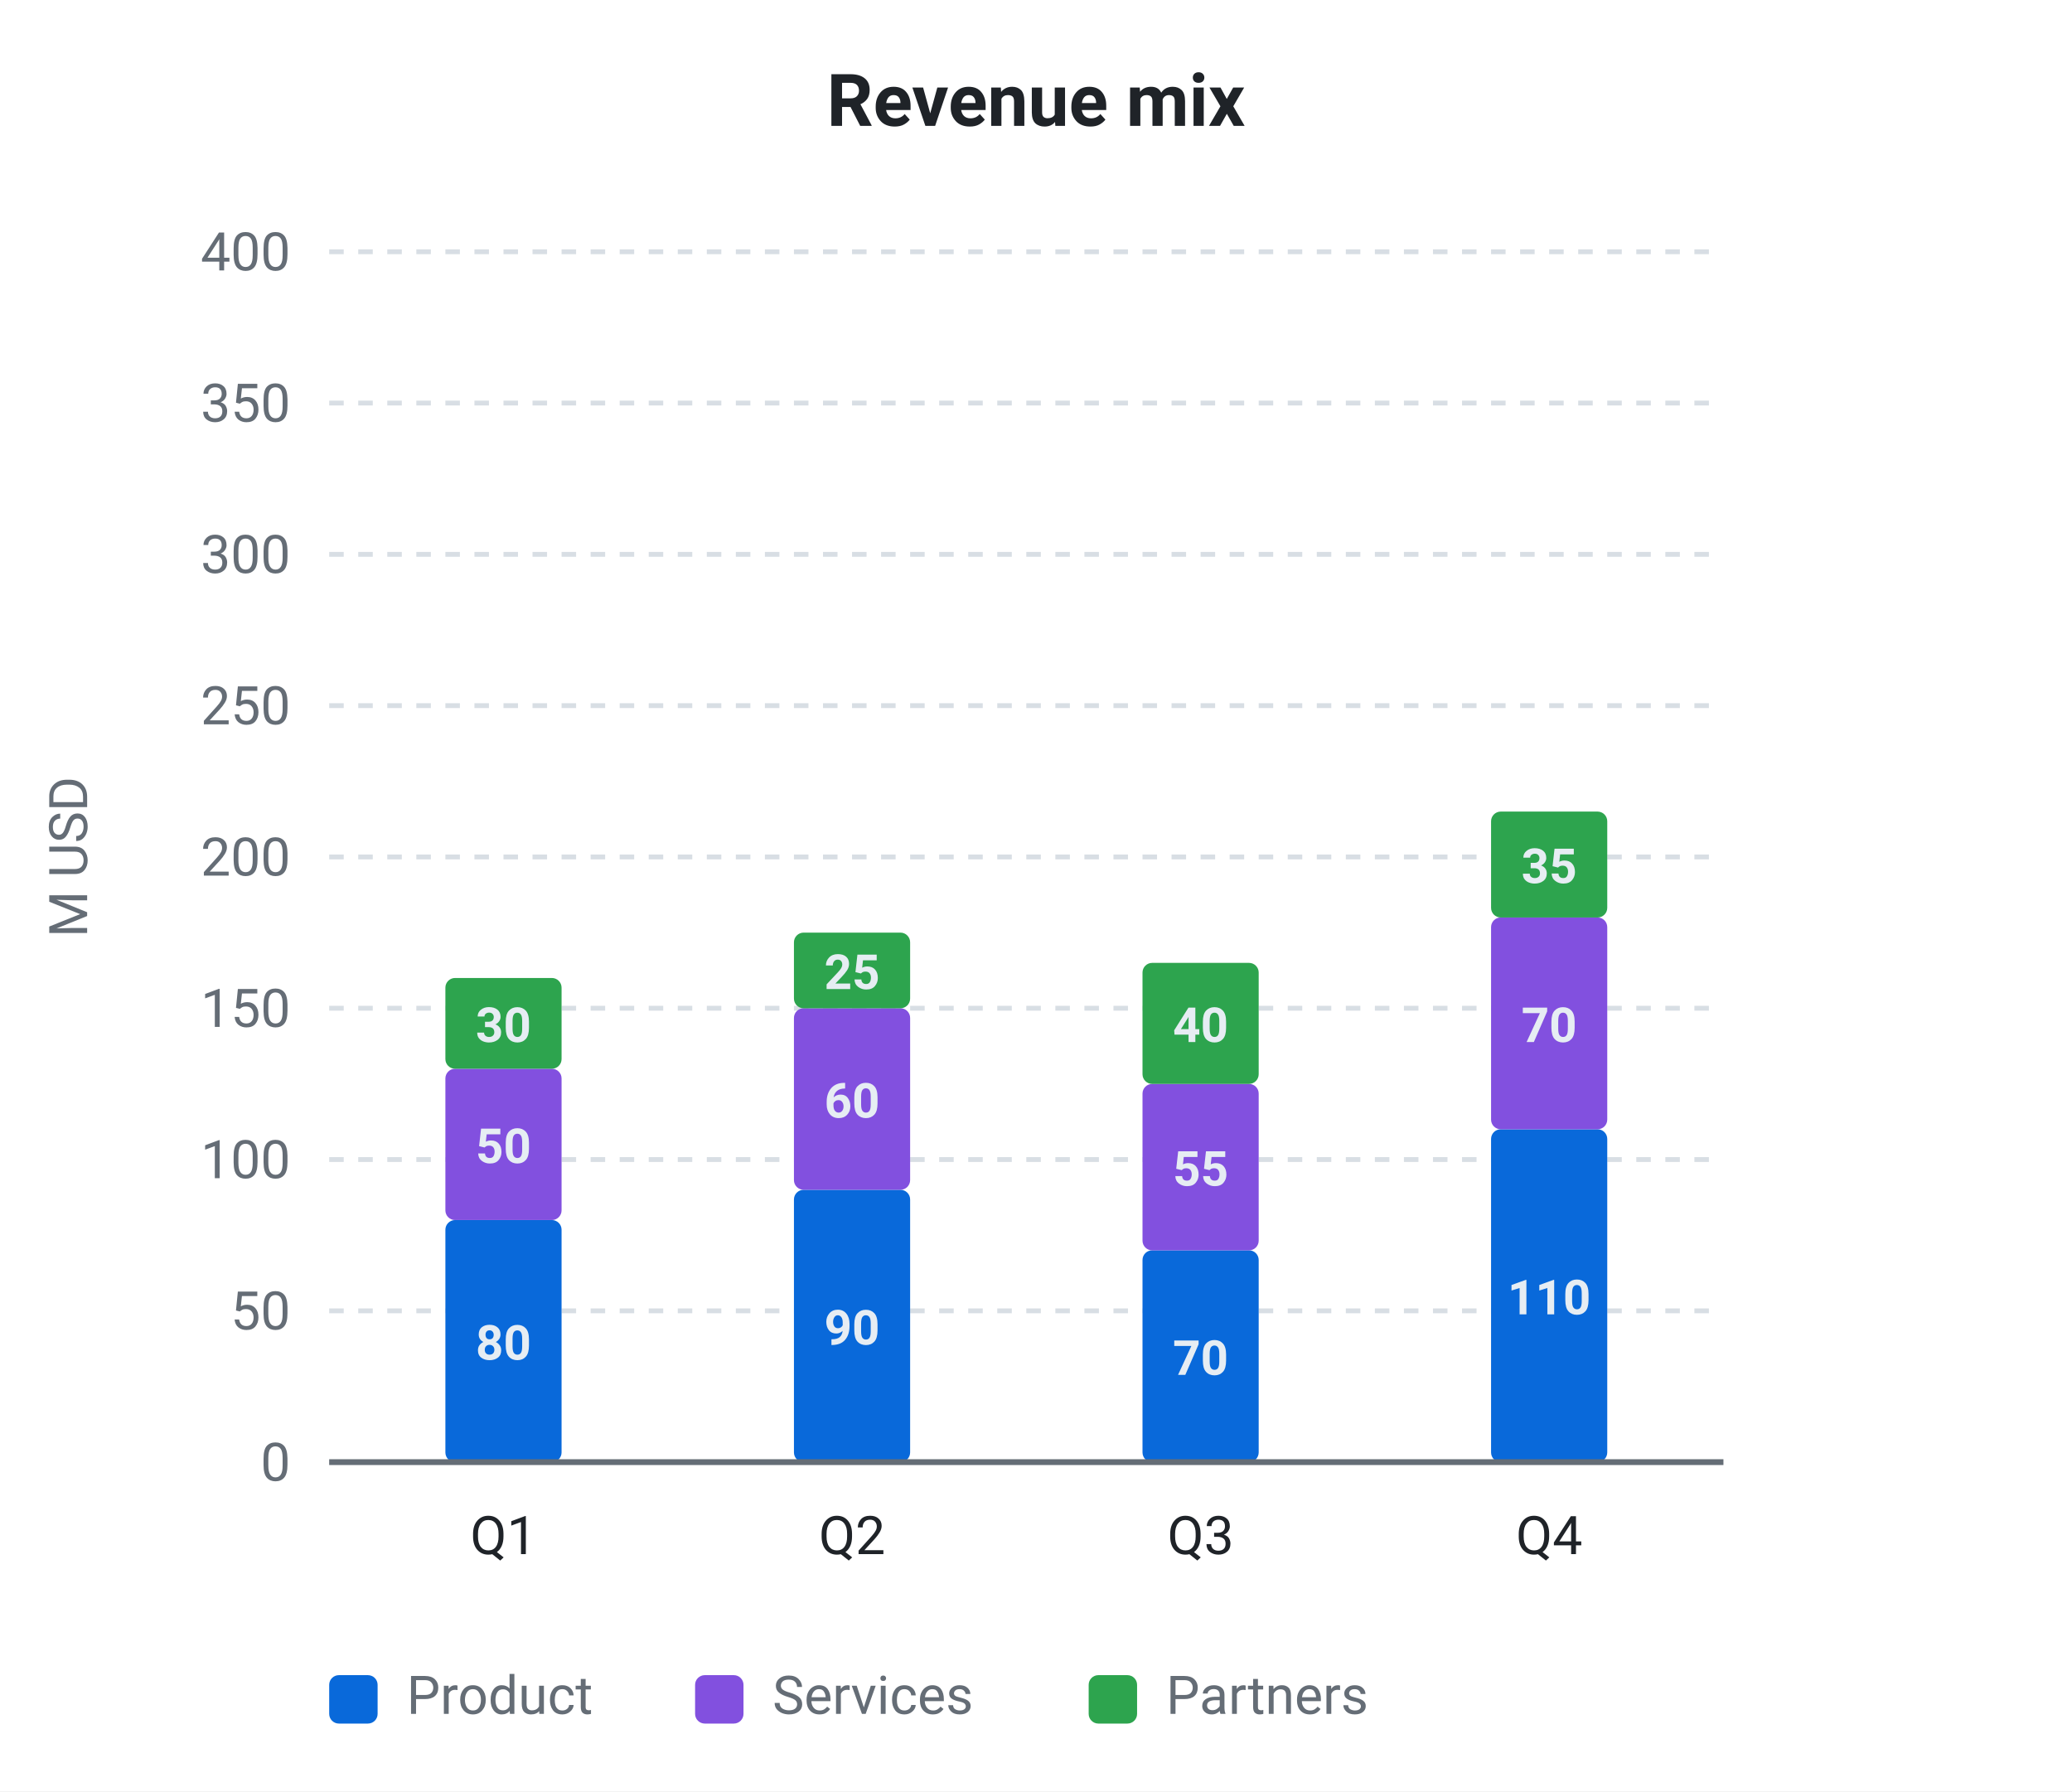
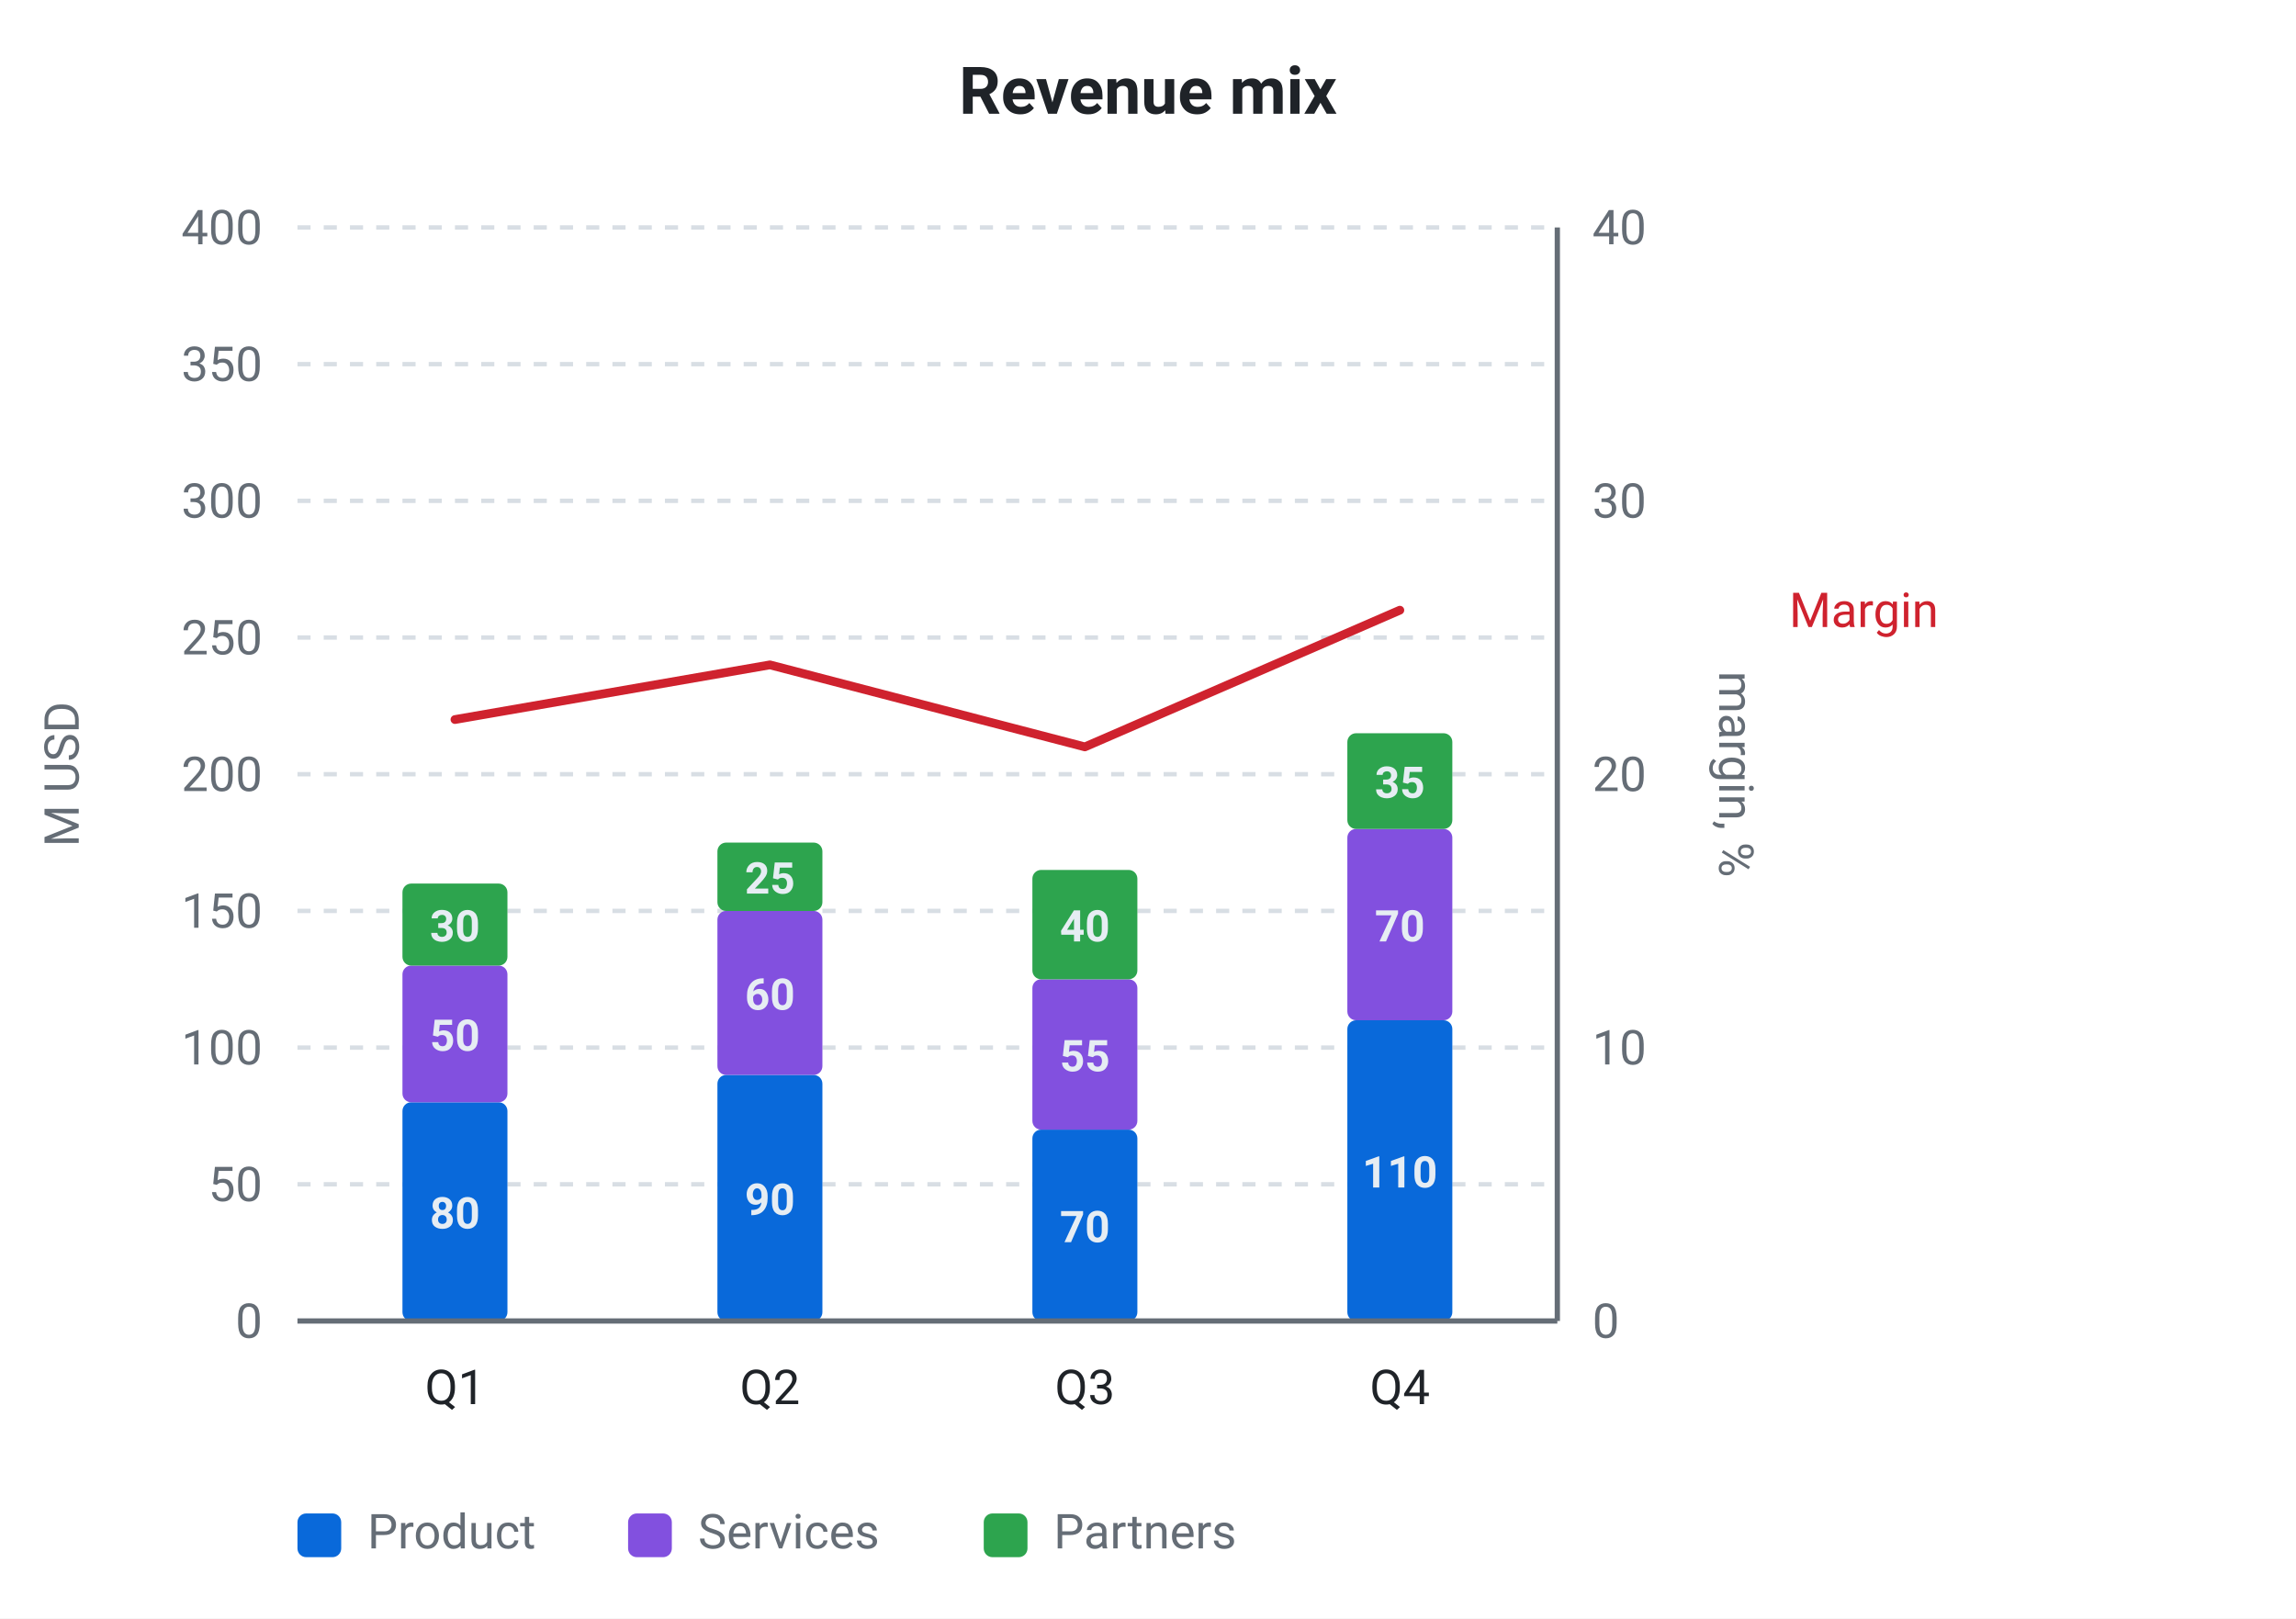
- <svg xmlns="http://www.w3.org/2000/svg" viewBox="0 0 428 370" width="428" height="370" role="img" font-family="system-ui, -apple-system, &quot;Segoe UI&quot;, Roboto, sans-serif">
-   <rect data-bg="canvas" x="0" y="0" width="428" height="370" fill="#ffffff" />
-   <text x="214" y="26" fill="#1f2328" font-size="15" text-anchor="middle" font-weight="600">Revenue mix</text>
+ <svg xmlns="http://www.w3.org/2000/svg" viewBox="0 0 524.86 370" width="524.86" height="370" role="img" font-family="system-ui, -apple-system, &quot;Segoe UI&quot;, Roboto, sans-serif">
+   <rect data-bg="canvas" x="0" y="0" width="524.86" height="370" fill="#ffffff" />
+   <text x="262.43" y="26" fill="#1f2328" font-size="15" text-anchor="middle" font-weight="600">Revenue mix</text>
  <line x1="68" y1="302" x2="356" y2="302" stroke="#d8dee4" stroke-width="1" stroke-dasharray="3 3" />
  <text x="60" y="305.85" fill="#656d76" font-size="11" text-anchor="end">0</text>
  <line x1="68" y1="270.75" x2="356" y2="270.75" stroke="#d8dee4" stroke-width="1" stroke-dasharray="3 3" />
  <text x="60" y="274.6" fill="#656d76" font-size="11" text-anchor="end">50</text>
  <line x1="68" y1="239.5" x2="356" y2="239.5" stroke="#d8dee4" stroke-width="1" stroke-dasharray="3 3" />
  <text x="60" y="243.35" fill="#656d76" font-size="11" text-anchor="end">100</text>
  <line x1="68" y1="208.25" x2="356" y2="208.25" stroke="#d8dee4" stroke-width="1" stroke-dasharray="3 3" />
  <text x="60" y="212.1" fill="#656d76" font-size="11" text-anchor="end">150</text>
  <line x1="68" y1="177" x2="356" y2="177" stroke="#d8dee4" stroke-width="1" stroke-dasharray="3 3" />
  <text x="60" y="180.85" fill="#656d76" font-size="11" text-anchor="end">200</text>
  <line x1="68" y1="145.75" x2="356" y2="145.75" stroke="#d8dee4" stroke-width="1" stroke-dasharray="3 3" />
  <text x="60" y="149.6" fill="#656d76" font-size="11" text-anchor="end">250</text>
  <line x1="68" y1="114.5" x2="356" y2="114.5" stroke="#d8dee4" stroke-width="1" stroke-dasharray="3 3" />
  <text x="60" y="118.35" fill="#656d76" font-size="11" text-anchor="end">300</text>
  <line x1="68" y1="83.25" x2="356" y2="83.25" stroke="#d8dee4" stroke-width="1" stroke-dasharray="3 3" />
  <text x="60" y="87.1" fill="#656d76" font-size="11" text-anchor="end">350</text>
  <line x1="68" y1="52" x2="356" y2="52" stroke="#d8dee4" stroke-width="1" stroke-dasharray="3 3" />
  <text x="60" y="55.85" fill="#656d76" font-size="11" text-anchor="end">400</text>
  <text x="18" y="177" fill="#656d76" font-size="11" text-anchor="middle" transform="rotate(-90 18 177)">M USD</text>
+   <line x1="356" y1="52" x2="356" y2="302" stroke="#656d76" stroke-width="1.2" data-axis-line="y2" />
+   <text x="364" y="305.85" fill="#656d76" font-size="11" text-anchor="start" data-y2-tick="0">0</text>
+   <text x="364" y="243.35" fill="#656d76" font-size="11" text-anchor="start" data-y2-tick="10">10</text>
+   <text x="364" y="180.85" fill="#656d76" font-size="11" text-anchor="start" data-y2-tick="20">20</text>
+   <text x="364" y="118.35" fill="#656d76" font-size="11" text-anchor="start" data-y2-tick="30">30</text>
+   <text x="364" y="55.85" fill="#656d76" font-size="11" text-anchor="start" data-y2-tick="40">40</text>
+   <text x="393" y="177" fill="#656d76" font-size="11" text-anchor="middle" transform="rotate(90 393 177)" data-y2-label="1">margin, %</text>
  <rect x="92" y="252" width="24" height="50" fill="#0969da" rx="2" data-bar="0-0" />
  <text x="104" y="280.85" fill="#e6edf3" font-size="10" text-anchor="middle" font-weight="600">80</text>
  <rect x="92" y="220.75" width="24" height="31.25" fill="#8250df" rx="2" data-bar="0-1" />
  <text x="104" y="240.23" fill="#e6edf3" font-size="10" text-anchor="middle" font-weight="600">50</text>
  <rect x="92" y="202" width="24" height="18.75" fill="#2da44e" rx="2" data-bar="0-2" />
  <text x="104" y="215.23" fill="#e6edf3" font-size="10" text-anchor="middle" font-weight="600">30</text>
  <text x="104" y="321" fill="#1f2328" font-size="11" text-anchor="middle">Q1</text>
  <rect x="164" y="245.75" width="24" height="56.25" fill="#0969da" rx="2" data-bar="1-0" />
  <text x="176" y="277.73" fill="#e6edf3" font-size="10" text-anchor="middle" font-weight="600">90</text>
  <rect x="164" y="208.25" width="24" height="37.5" fill="#8250df" rx="2" data-bar="1-1" />
  <text x="176" y="230.85" fill="#e6edf3" font-size="10" text-anchor="middle" font-weight="600">60</text>
  <rect x="164" y="192.63" width="24" height="15.63" fill="#2da44e" rx="2" data-bar="1-2" />
  <text x="176" y="204.29" fill="#e6edf3" font-size="10" text-anchor="middle" font-weight="600">25</text>
  <text x="176" y="321" fill="#1f2328" font-size="11" text-anchor="middle">Q2</text>
  <rect x="236" y="258.25" width="24" height="43.75" fill="#0969da" rx="2" data-bar="2-0" />
  <text x="248" y="283.98" fill="#e6edf3" font-size="10" text-anchor="middle" font-weight="600">70</text>
  <rect x="236" y="223.88" width="24" height="34.38" fill="#8250df" rx="2" data-bar="2-1" />
  <text x="248" y="244.91" fill="#e6edf3" font-size="10" text-anchor="middle" font-weight="600">55</text>
  <rect x="236" y="198.88" width="24" height="25" fill="#2da44e" rx="2" data-bar="2-2" />
  <text x="248" y="215.23" fill="#e6edf3" font-size="10" text-anchor="middle" font-weight="600">40</text>
  <text x="248" y="321" fill="#1f2328" font-size="11" text-anchor="middle">Q3</text>
  <rect x="308" y="233.25" width="24" height="68.75" fill="#0969da" rx="2" data-bar="3-0" />
  <text x="320" y="271.48" fill="#e6edf3" font-size="10" text-anchor="middle" font-weight="600">110</text>
  <rect x="308" y="189.5" width="24" height="43.75" fill="#8250df" rx="2" data-bar="3-1" />
  <text x="320" y="215.23" fill="#e6edf3" font-size="10" text-anchor="middle" font-weight="600">70</text>
  <rect x="308" y="167.63" width="24" height="21.88" fill="#2da44e" rx="2" data-bar="3-2" />
  <text x="320" y="182.41" fill="#e6edf3" font-size="10" text-anchor="middle" font-weight="600">35</text>
  <text x="320" y="321" fill="#1f2328" font-size="11" text-anchor="middle">Q4</text>
  <line x1="68" y1="302" x2="356" y2="302" stroke="#656d76" stroke-width="1.2" />
+   <polyline points="104,164.5 176,152 248,170.75 320,139.5" fill="none" stroke="#cf222e" stroke-width="2" stroke-linejoin="round" stroke-linecap="round" data-line="0" data-axis="y2" />
+   <text x="409" y="143.35" fill="#cf222e" font-size="11" text-anchor="start" data-line-label="Margin">Margin</text>
  <rect x="68" y="346" width="10" height="10" fill="#0969da" rx="2" />
  <text x="84" y="354" fill="#656d76" font-size="11" text-anchor="start">Product</text>
  <rect x="143.58" y="346" width="10" height="10" fill="#8250df" rx="2" />
  <text x="159.58" y="354" fill="#656d76" font-size="11" text-anchor="start">Services</text>
  <rect x="224.88" y="346" width="10" height="10" fill="#2da44e" rx="2" />
  <text x="240.88" y="354" fill="#656d76" font-size="11" text-anchor="start">Partners</text>
</svg>
